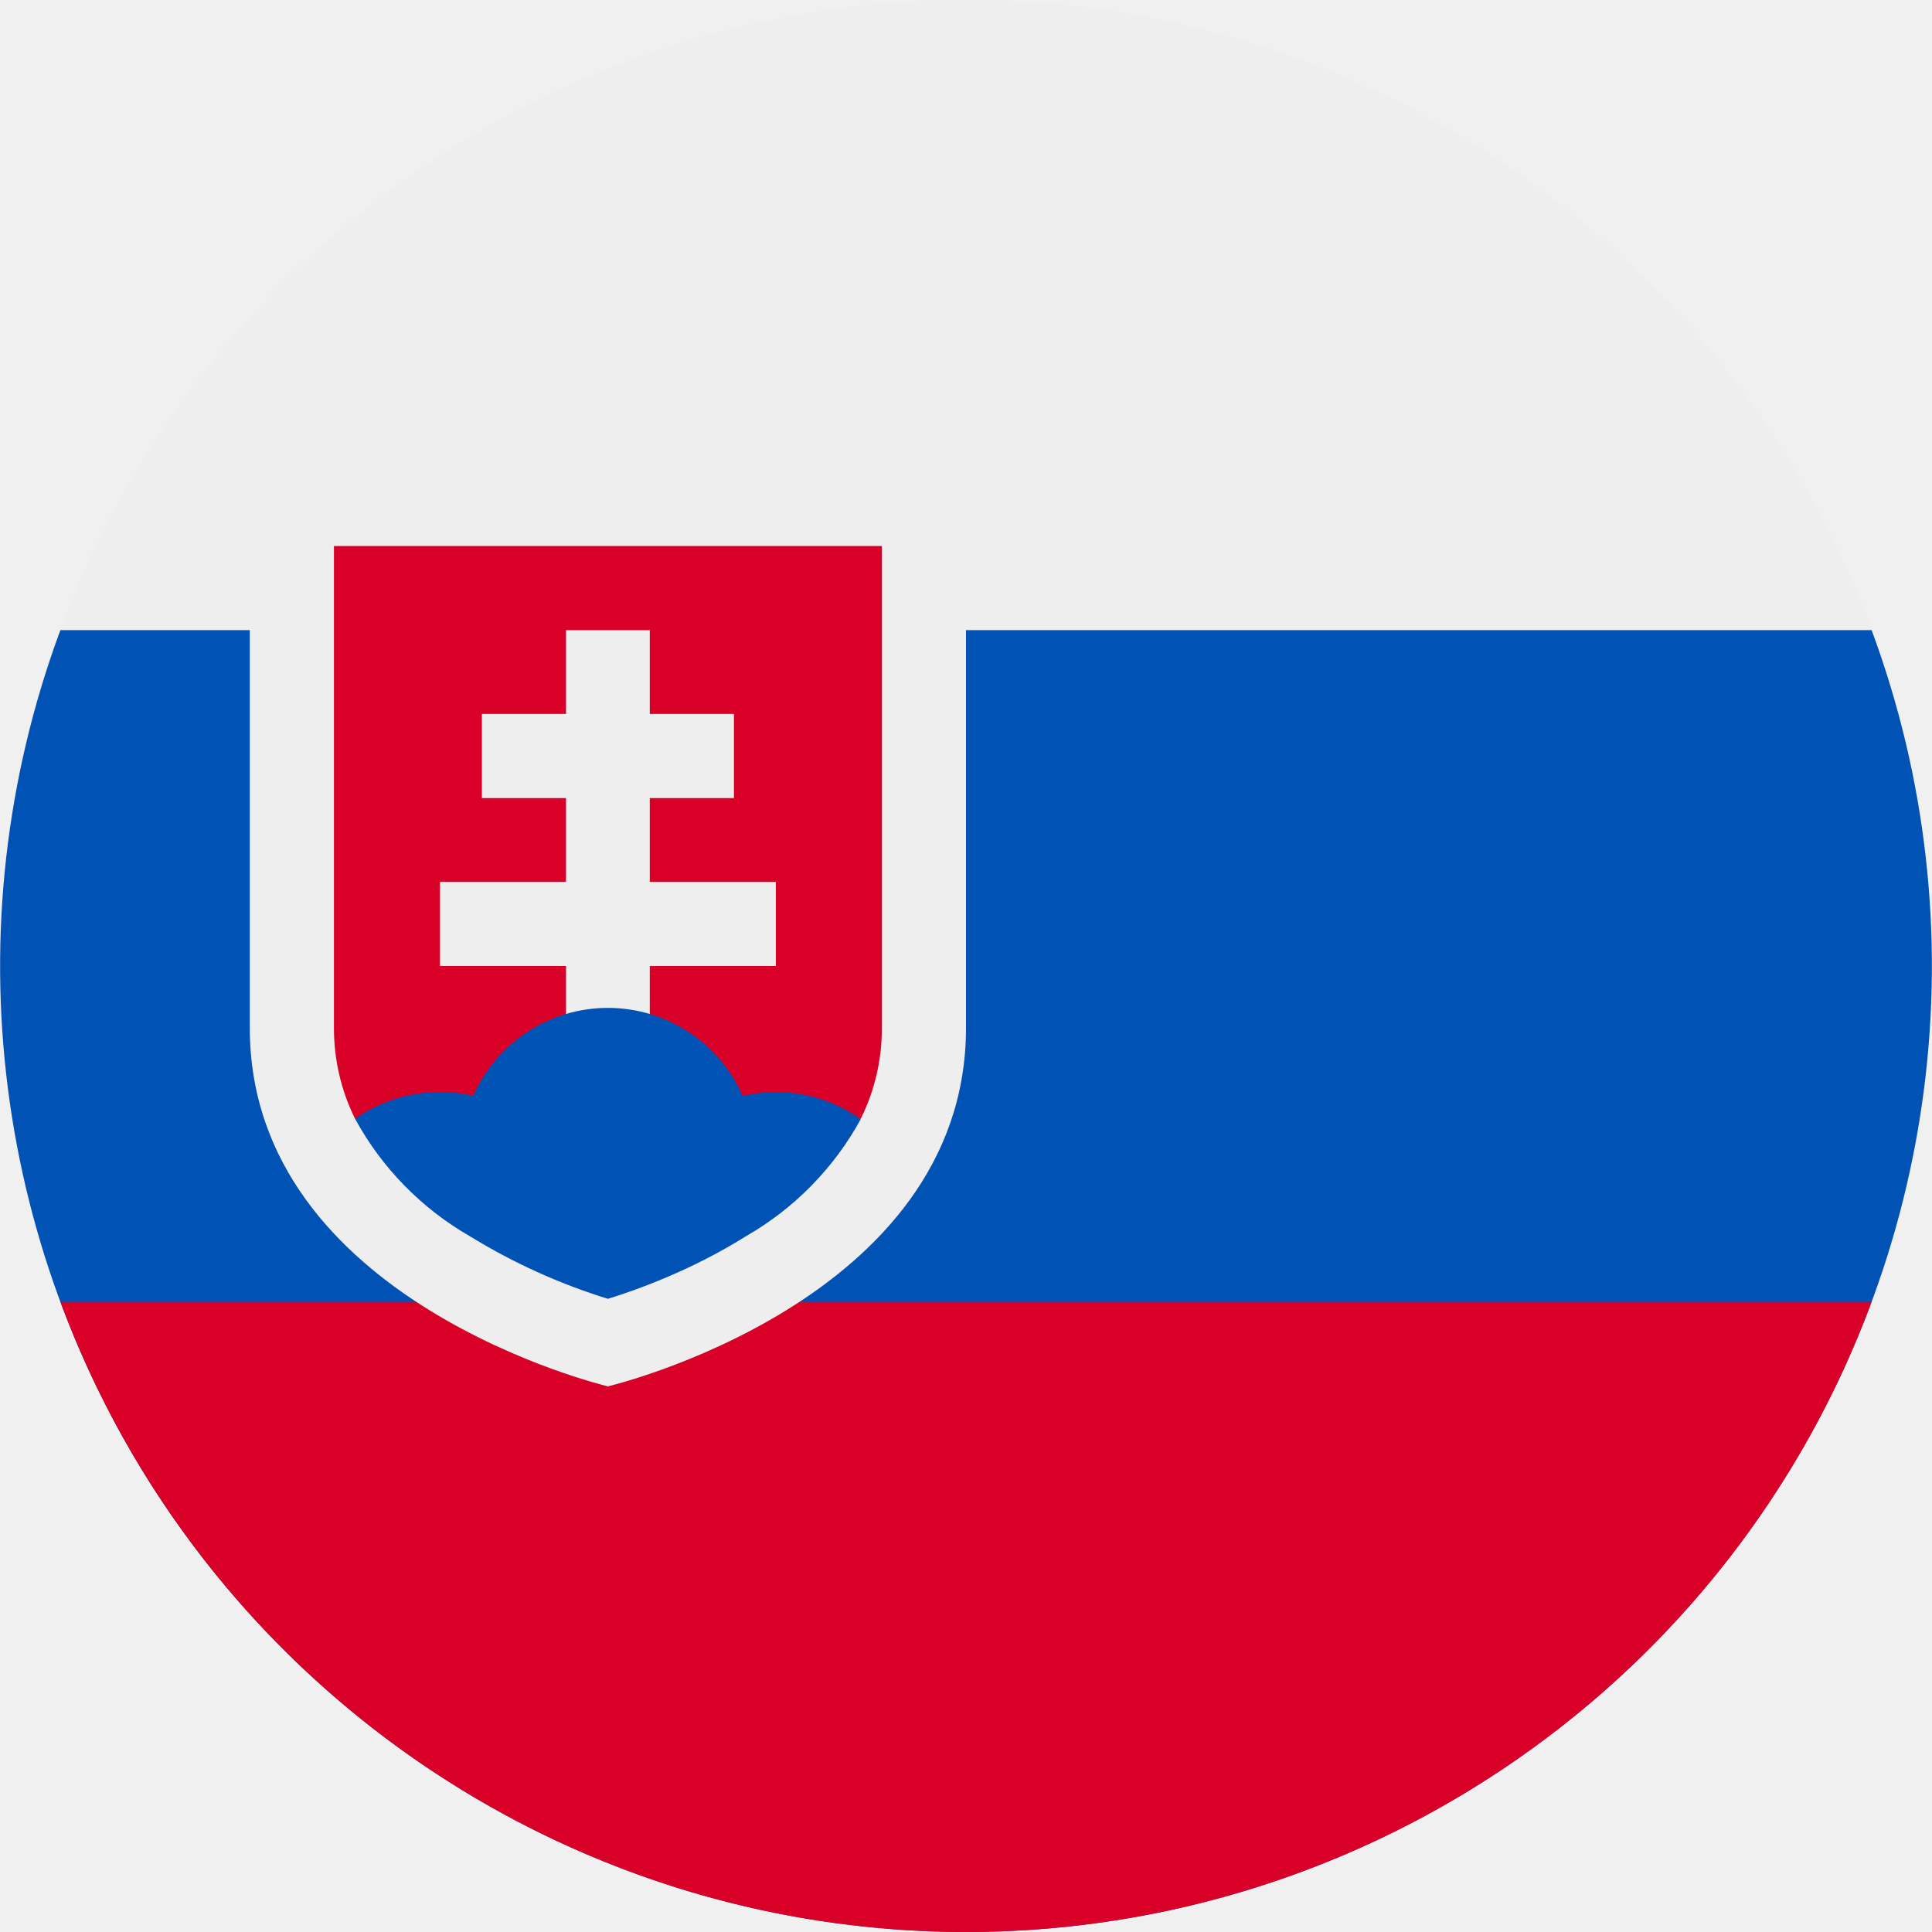
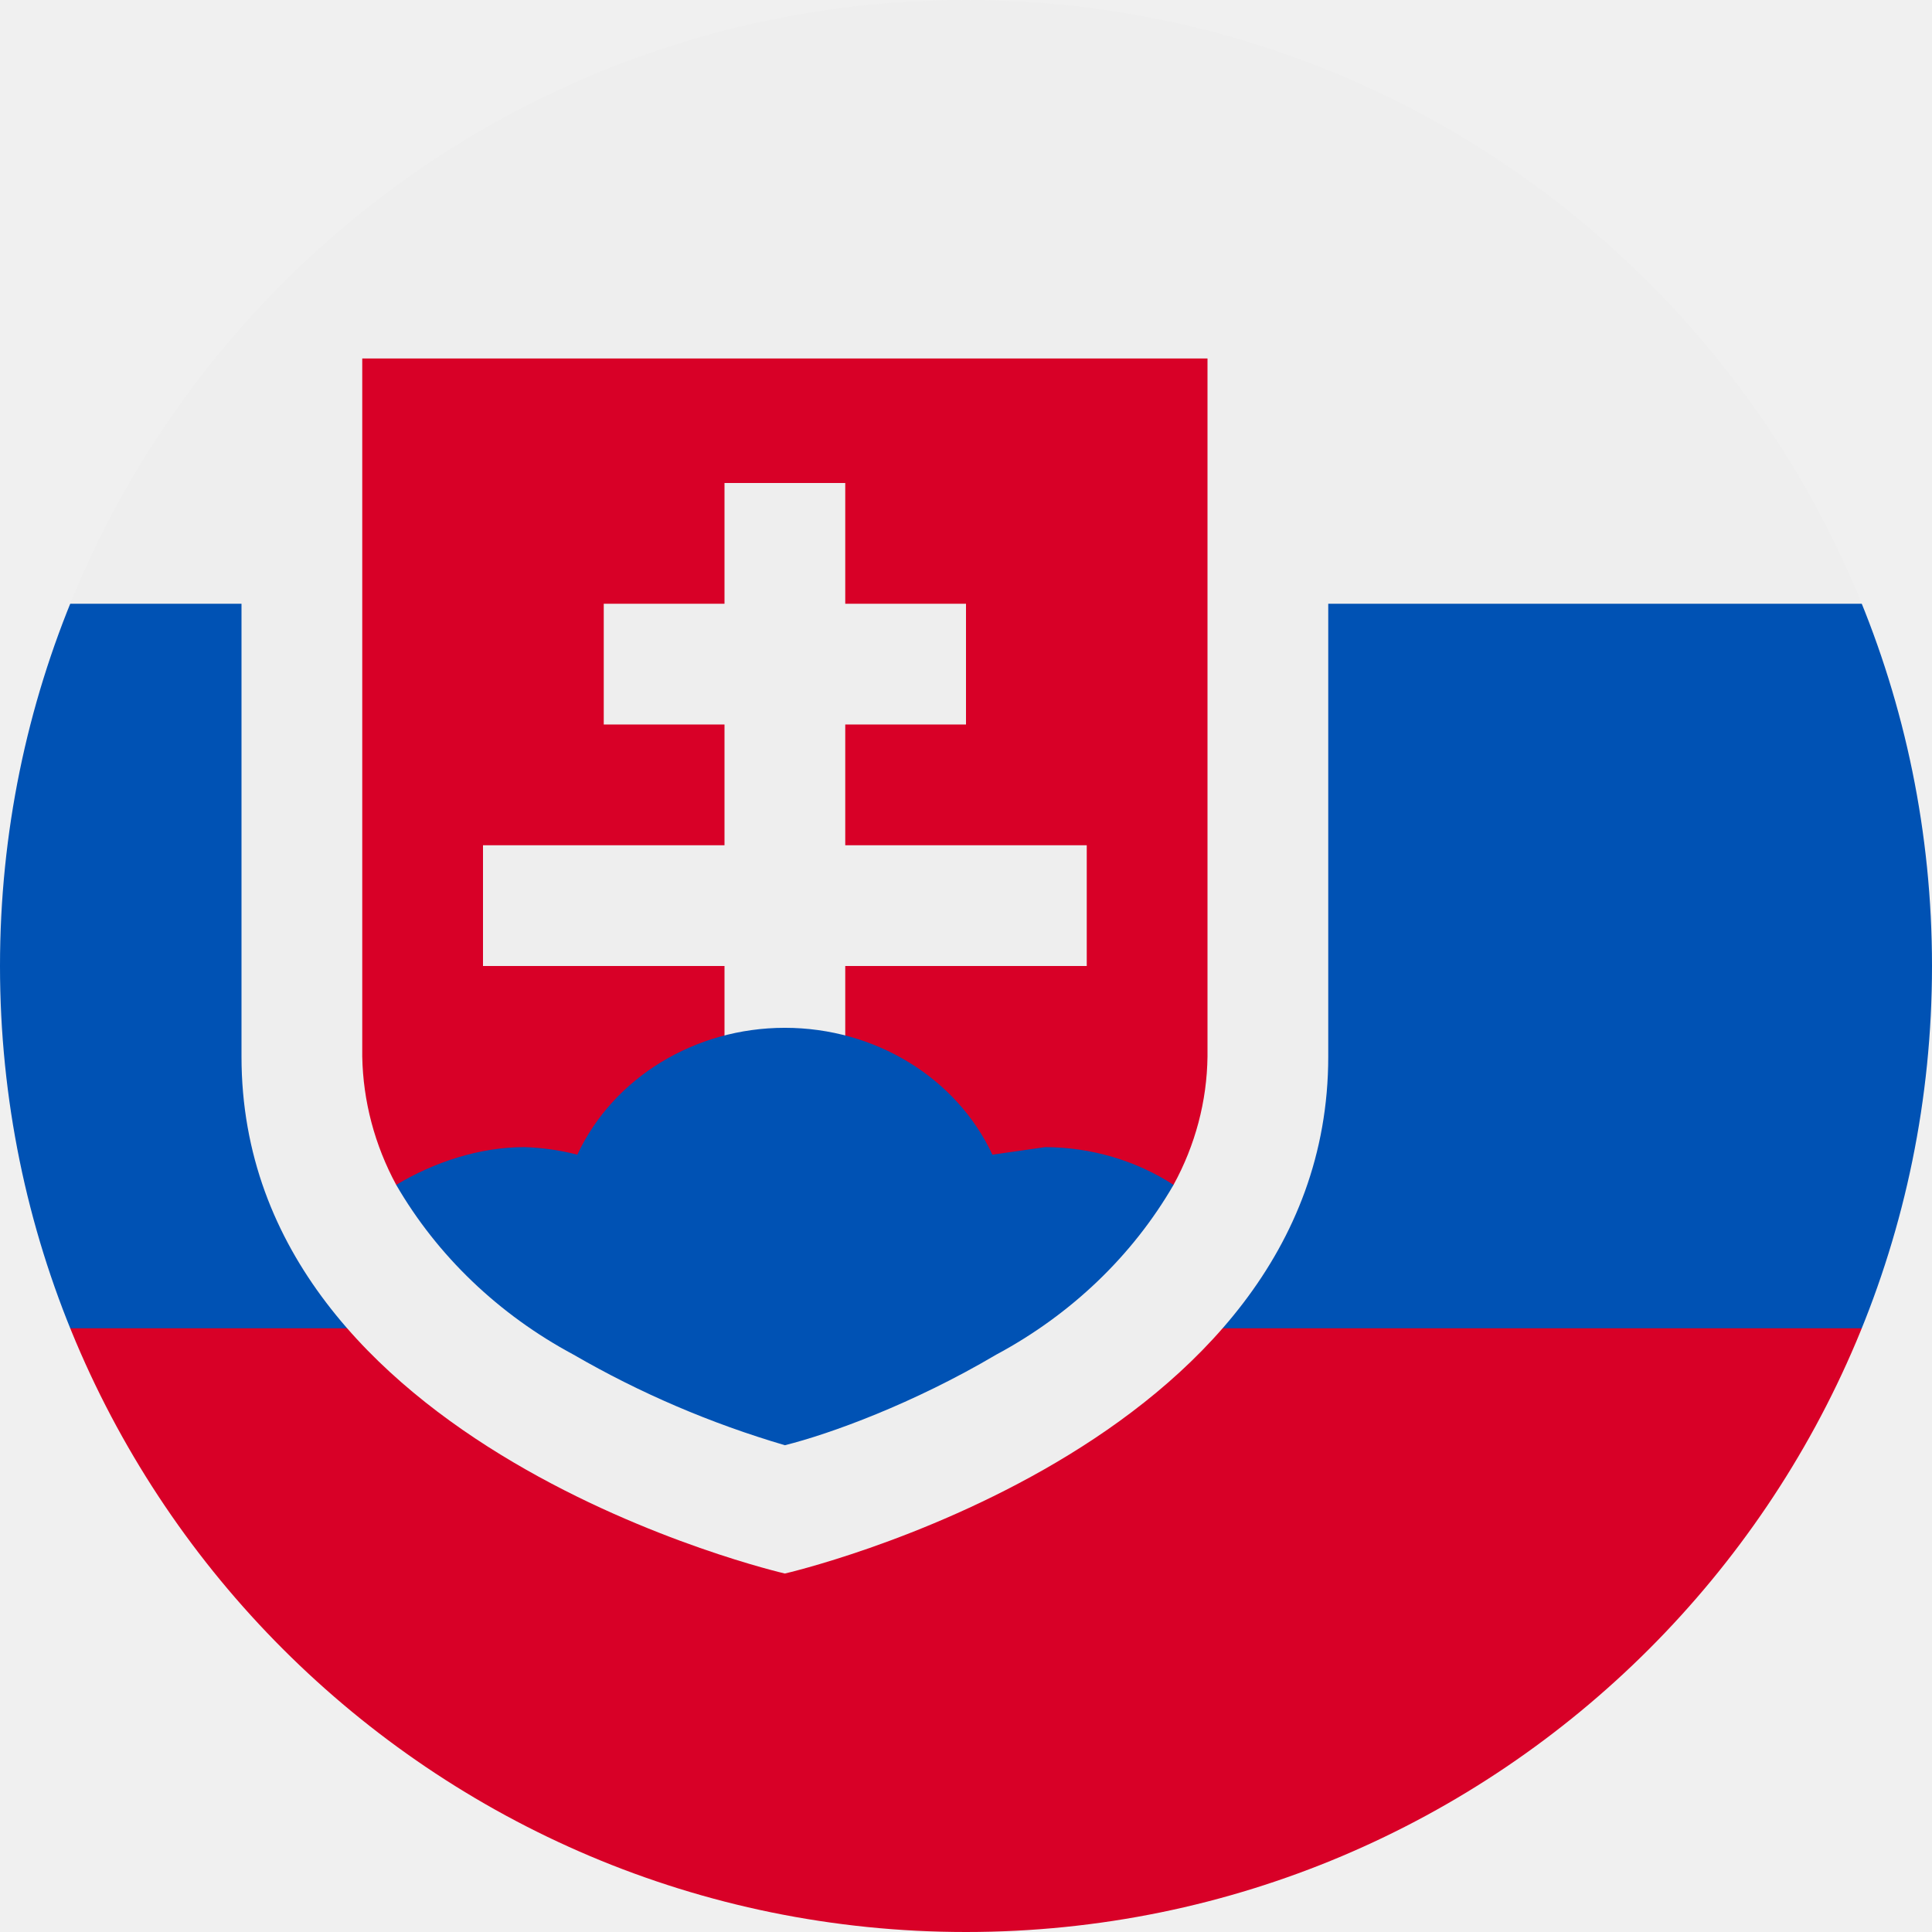
- <svg xmlns="http://www.w3.org/2000/svg" viewBox="0 0 512 512">
-   <circle cx="256" cy="256" r="256" fill="#eee" />
-   <path fill="#0052b4" d="M256 512a256 256 0 0 0 240-345H16a256 256 0 0 0 240 345z" />
-   <path fill="#d80027" d="M256 512a256 256 0 0 0 240-167H16a256 256 0 0 0 240 167z" />
-   <path fill="#eee" d="M66.2 144.7v127.7c0 72.6 94.9 95 94.9 95s94.9-22.4 94.9-95V144.7H66.2z" />
-   <path fill="#d80027" d="M88.5 144.7v127.7a54 54 0 0 0 5.6 24.1h134a53.6 53.6 0 0 0 5.6-24.1V144.7H88.5z" />
-   <path fill="#eee" d="M205.6 233.7h-33.4v-22.2h22.3v-22.3h-22.3V167H150v22.2h-22.3v22.3H150v22.2h-33.4V256H150v22.3h22.2V256h33.4z" />
-   <path fill="#0052b4" d="M124.5 327.6a160 160 0 0 0 36.6 16.6c7.5-2.3 22.3-7.6 36.6-16.6a80 80 0 0 0 30.4-31 38.8 38.8 0 0 0-22.5-7.2c-3 0-6 .4-8.8 1a39 39 0 0 0-71.4 0 39 39 0 0 0-8.8-1c-8.4 0-16.1 2.6-22.5 7.1a80 80 0 0 0 30.4 31.1z" />
+ <svg xmlns="http://www.w3.org/2000/svg" width="512" height="512" viewBox="0 0 512 512">
+   <mask id="a">
+     <circle cx="256" cy="256" r="256" fill="#fff" />
+   </mask>
+   <g mask="url(#a)">
+     <path fill="#0052b4" d="m0 160 256-32 256 32v192l-256 32L0 352z" />
+     <path fill="#eee" d="M0 0h512v160H0z" />
+     <path fill="#d80027" d="M0 352h512v160H0z" />
+     <path fill="#eee" d="M64 63v217c0 104 144 137 144 137s144-33 144-137V63z" />
+     <path fill="#d80027" d="M96 95v185a83 78 0 0 0 9 34h206a83 77 0 0 0 9-34V95z" />
+     <path fill="#eee" d="M288 224h-64v-32h32v-32h-32v-32h-32v32h-32v32h32v32h-64v32h64v32h32v-32h64z" />
+     <path fill="#0052b4" d="M152 359a247 231 0 0 0 56 24c12-3 34-11 56-24a123 115 0 0 0 47-45 60 56 0 0 0-34-10l-14 2a60 56 0 0 0-110 0 60 56 0 0 0-14-2c-12 0-24 4-34 10a123 115 0 0 0 47 45z" />
+   </g>
</svg>
